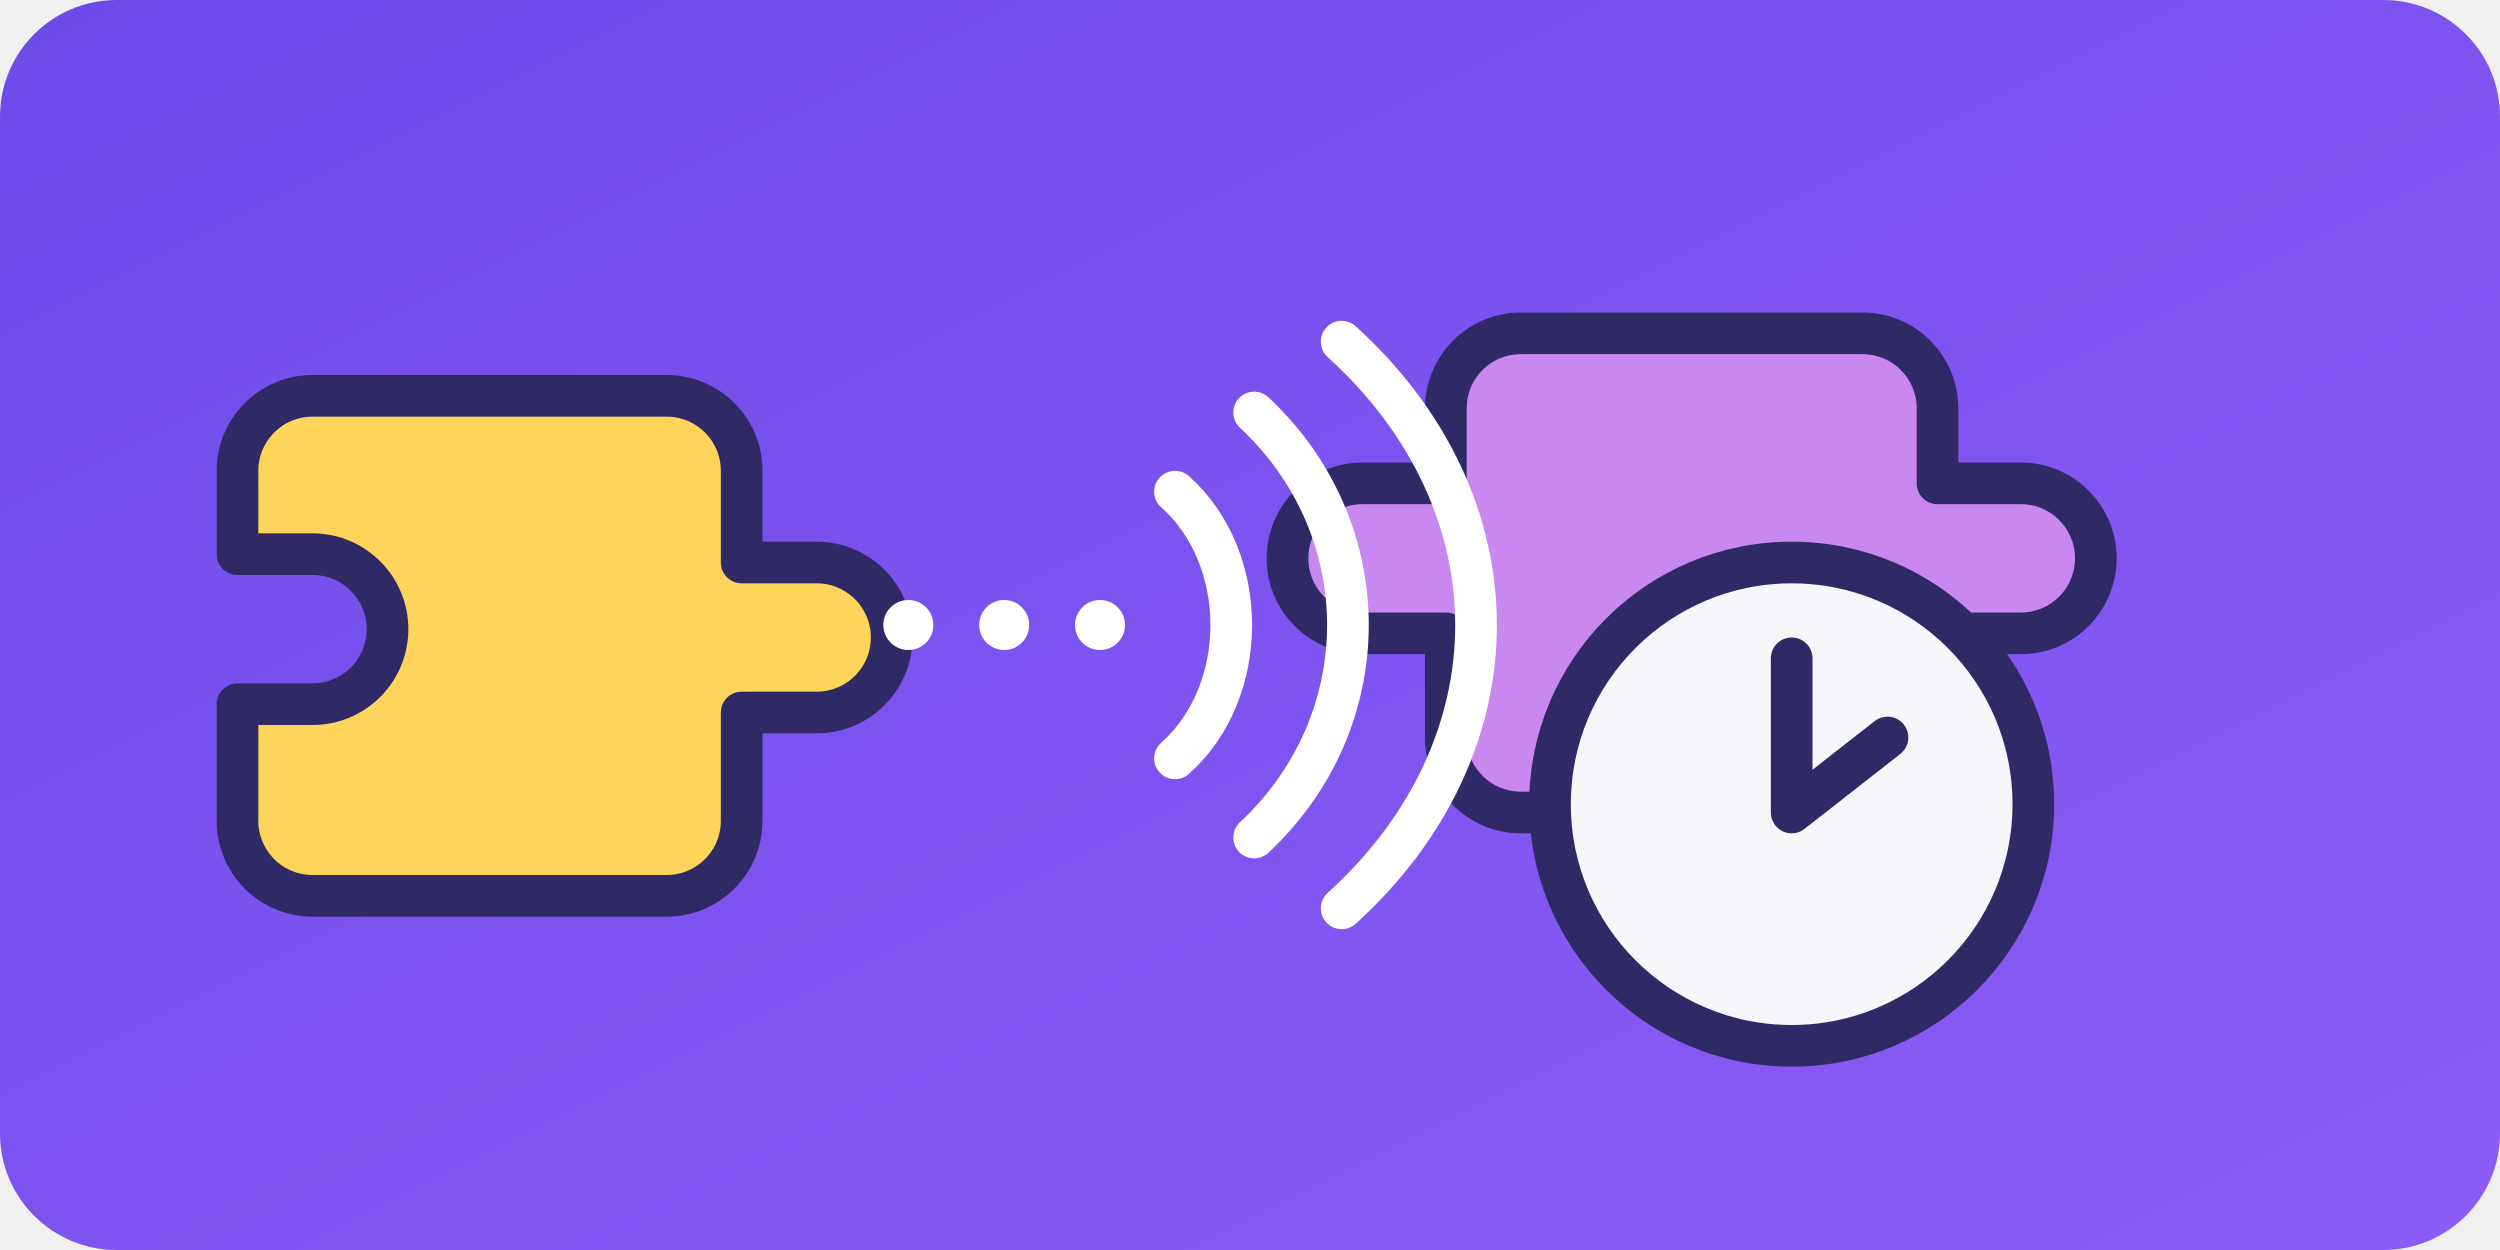
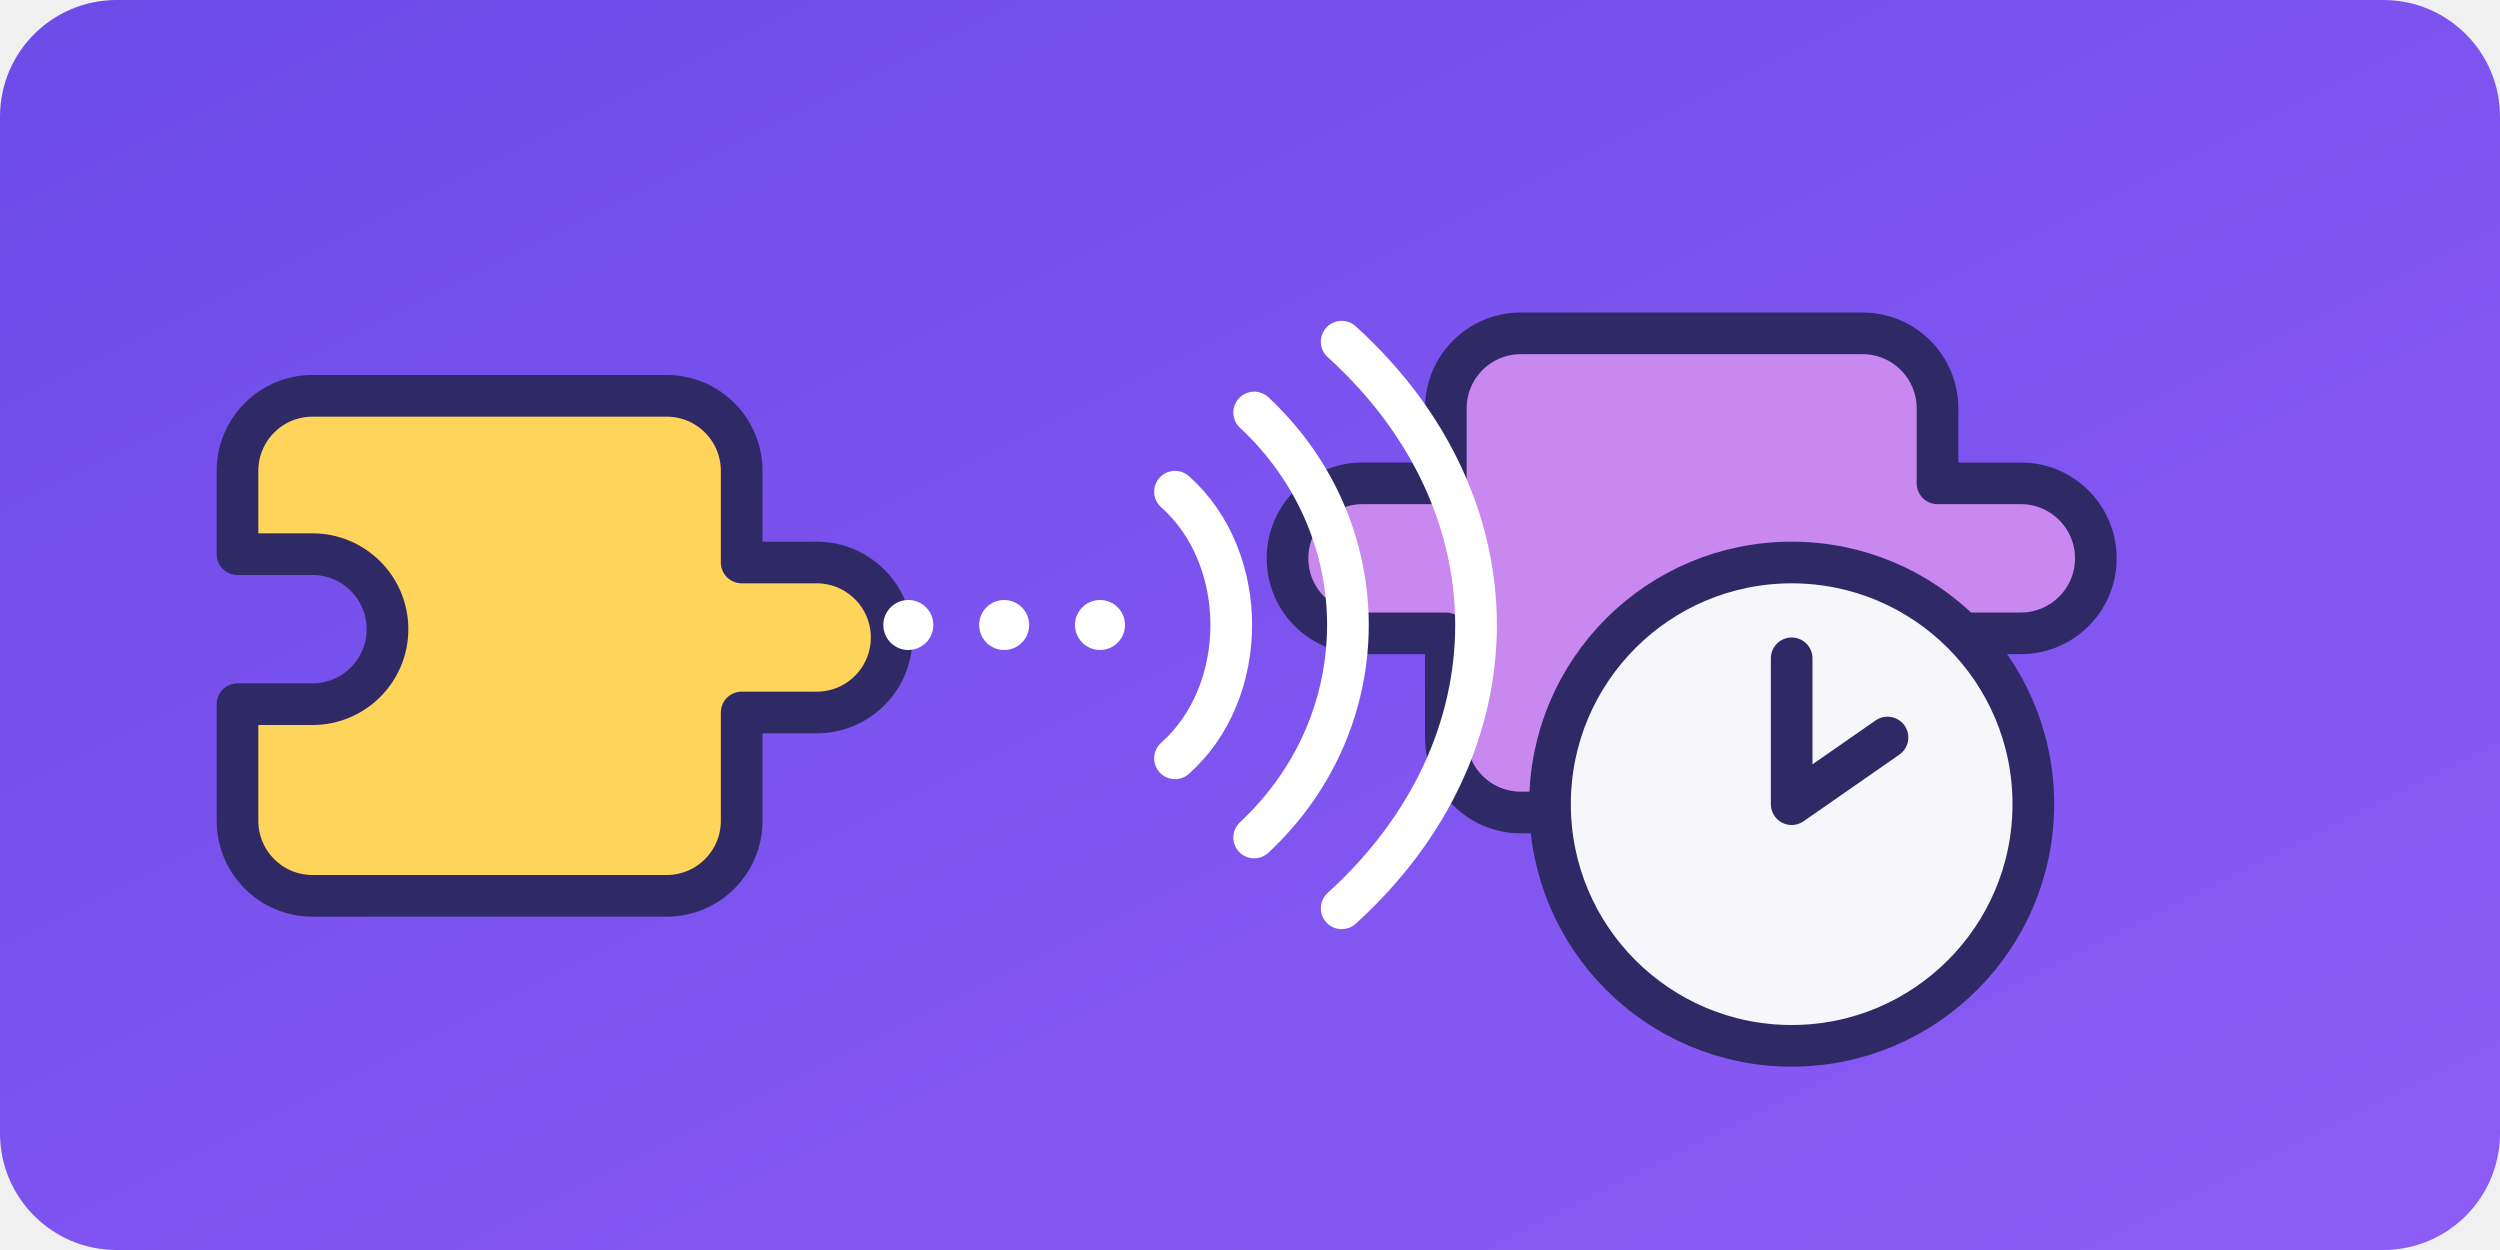
<svg xmlns="http://www.w3.org/2000/svg" width="600" height="300" viewBox="0 0 600 300">
  <defs>
    <linearGradient id="bg" x1="0" y1="0" x2="1" y2="1">
      <stop offset="0" stop-color="#6c4be8" />
      <stop offset="1" stop-color="#8d5cf6" />
    </linearGradient>
  </defs>
  <rect width="600" height="300" rx="28" fill="url(#bg)" />
  <g fill="none" stroke="#2f2a66" stroke-width="10" stroke-linecap="round" stroke-linejoin="round">
    <path d="M75 95h85a18 18 0 0 1 18 18v22h18a18 18 0 1 1 0 36h-18v26a18 18 0 0 1-18 18H75a18 18 0 0 1-18-18v-28h18a18 18 0 1 0 0-36H57v-20a18 18 0 0 1 18-18z" fill="#ffd45b" />
    <path d="M365 80h82a18 18 0 0 1 18 18v18h20a18 18 0 1 1 0 36h-20v25a18 18 0 0 1-18 18h-82a18 18 0 0 1-18-18v-25h-20a18 18 0 1 1 0-36h20V98a18 18 0 0 1 18-18z" fill="#c987f0" />
    <circle cx="430" cy="193" r="58" fill="#f7f7fb" />
-     <path d="M430 158v37l23-18" />
+     <path d="M430 158v35l23-16" />
  </g>
  <g fill="#fff">
    <circle cx="218" cy="150" r="6" />
    <circle cx="241" cy="150" r="6" />
    <circle cx="264" cy="150" r="6" />
  </g>
  <g fill="none" stroke="#fff" stroke-width="10" stroke-linecap="round">
    <path d="M282 118c18 16 18 48 0 64" />
    <path d="M301 99c30 28 30 74 0 102" />
    <path d="M322 82c43 39 43 97 0 136" />
  </g>
</svg>
